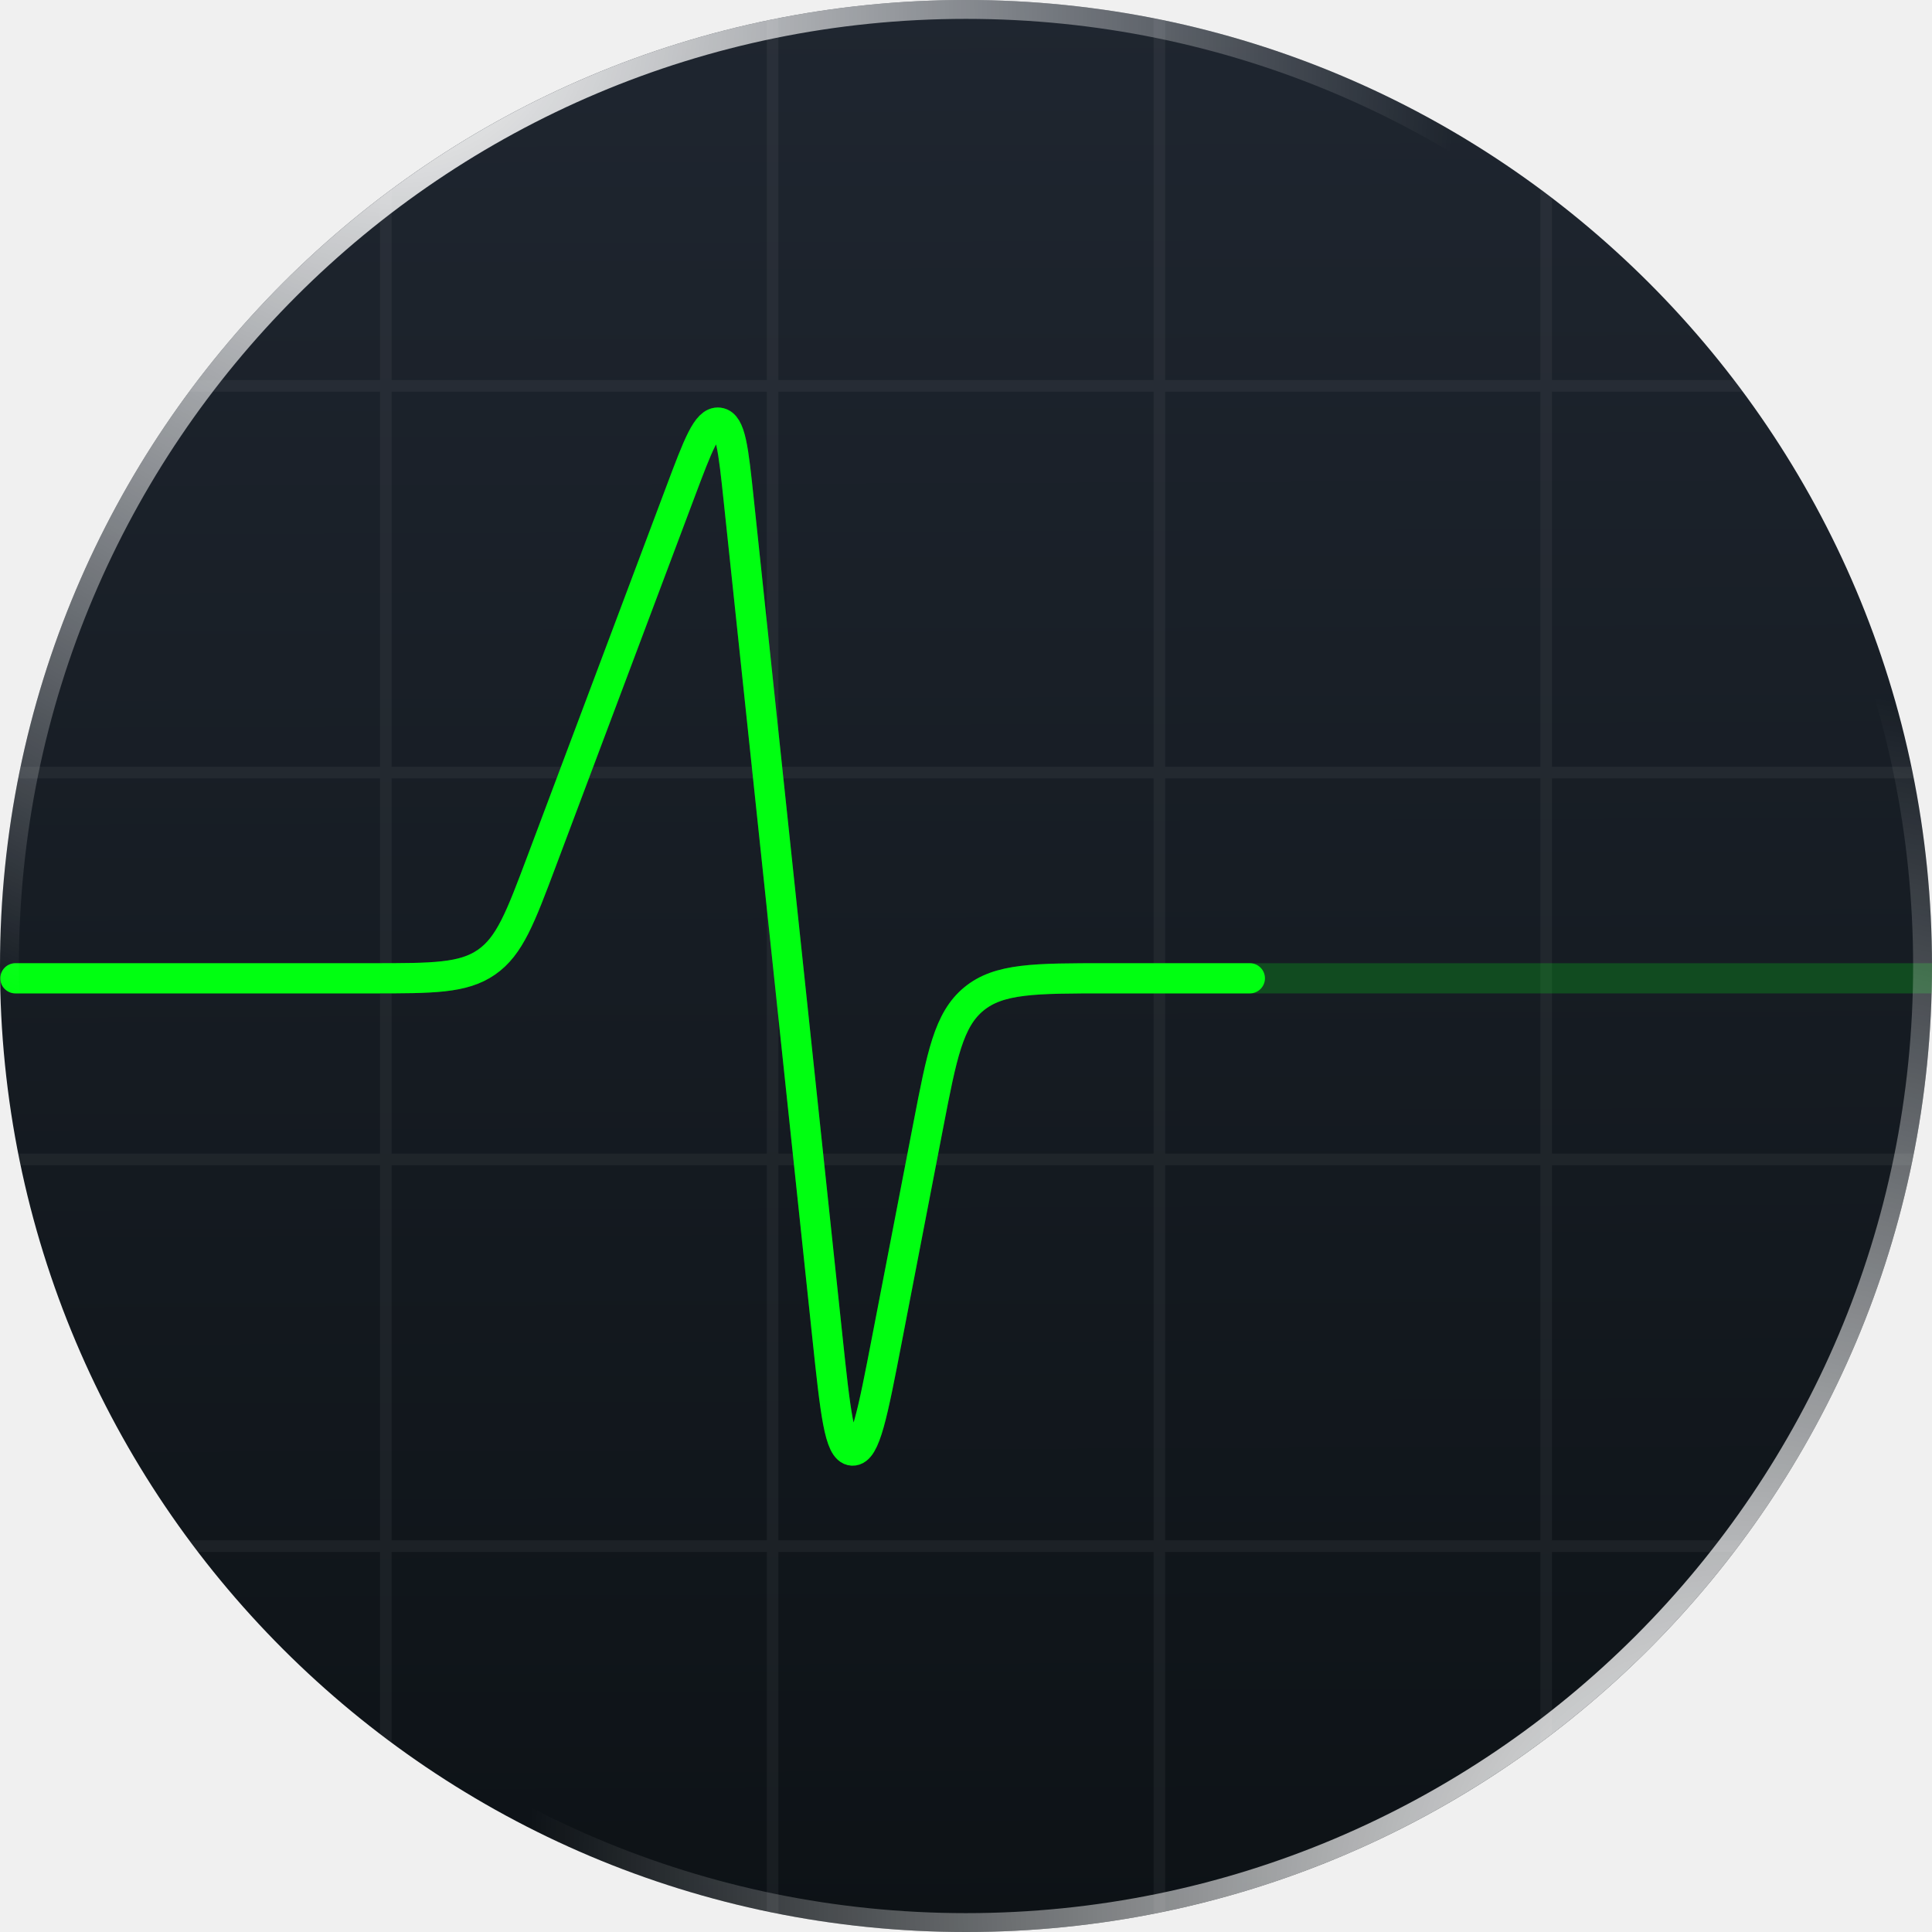
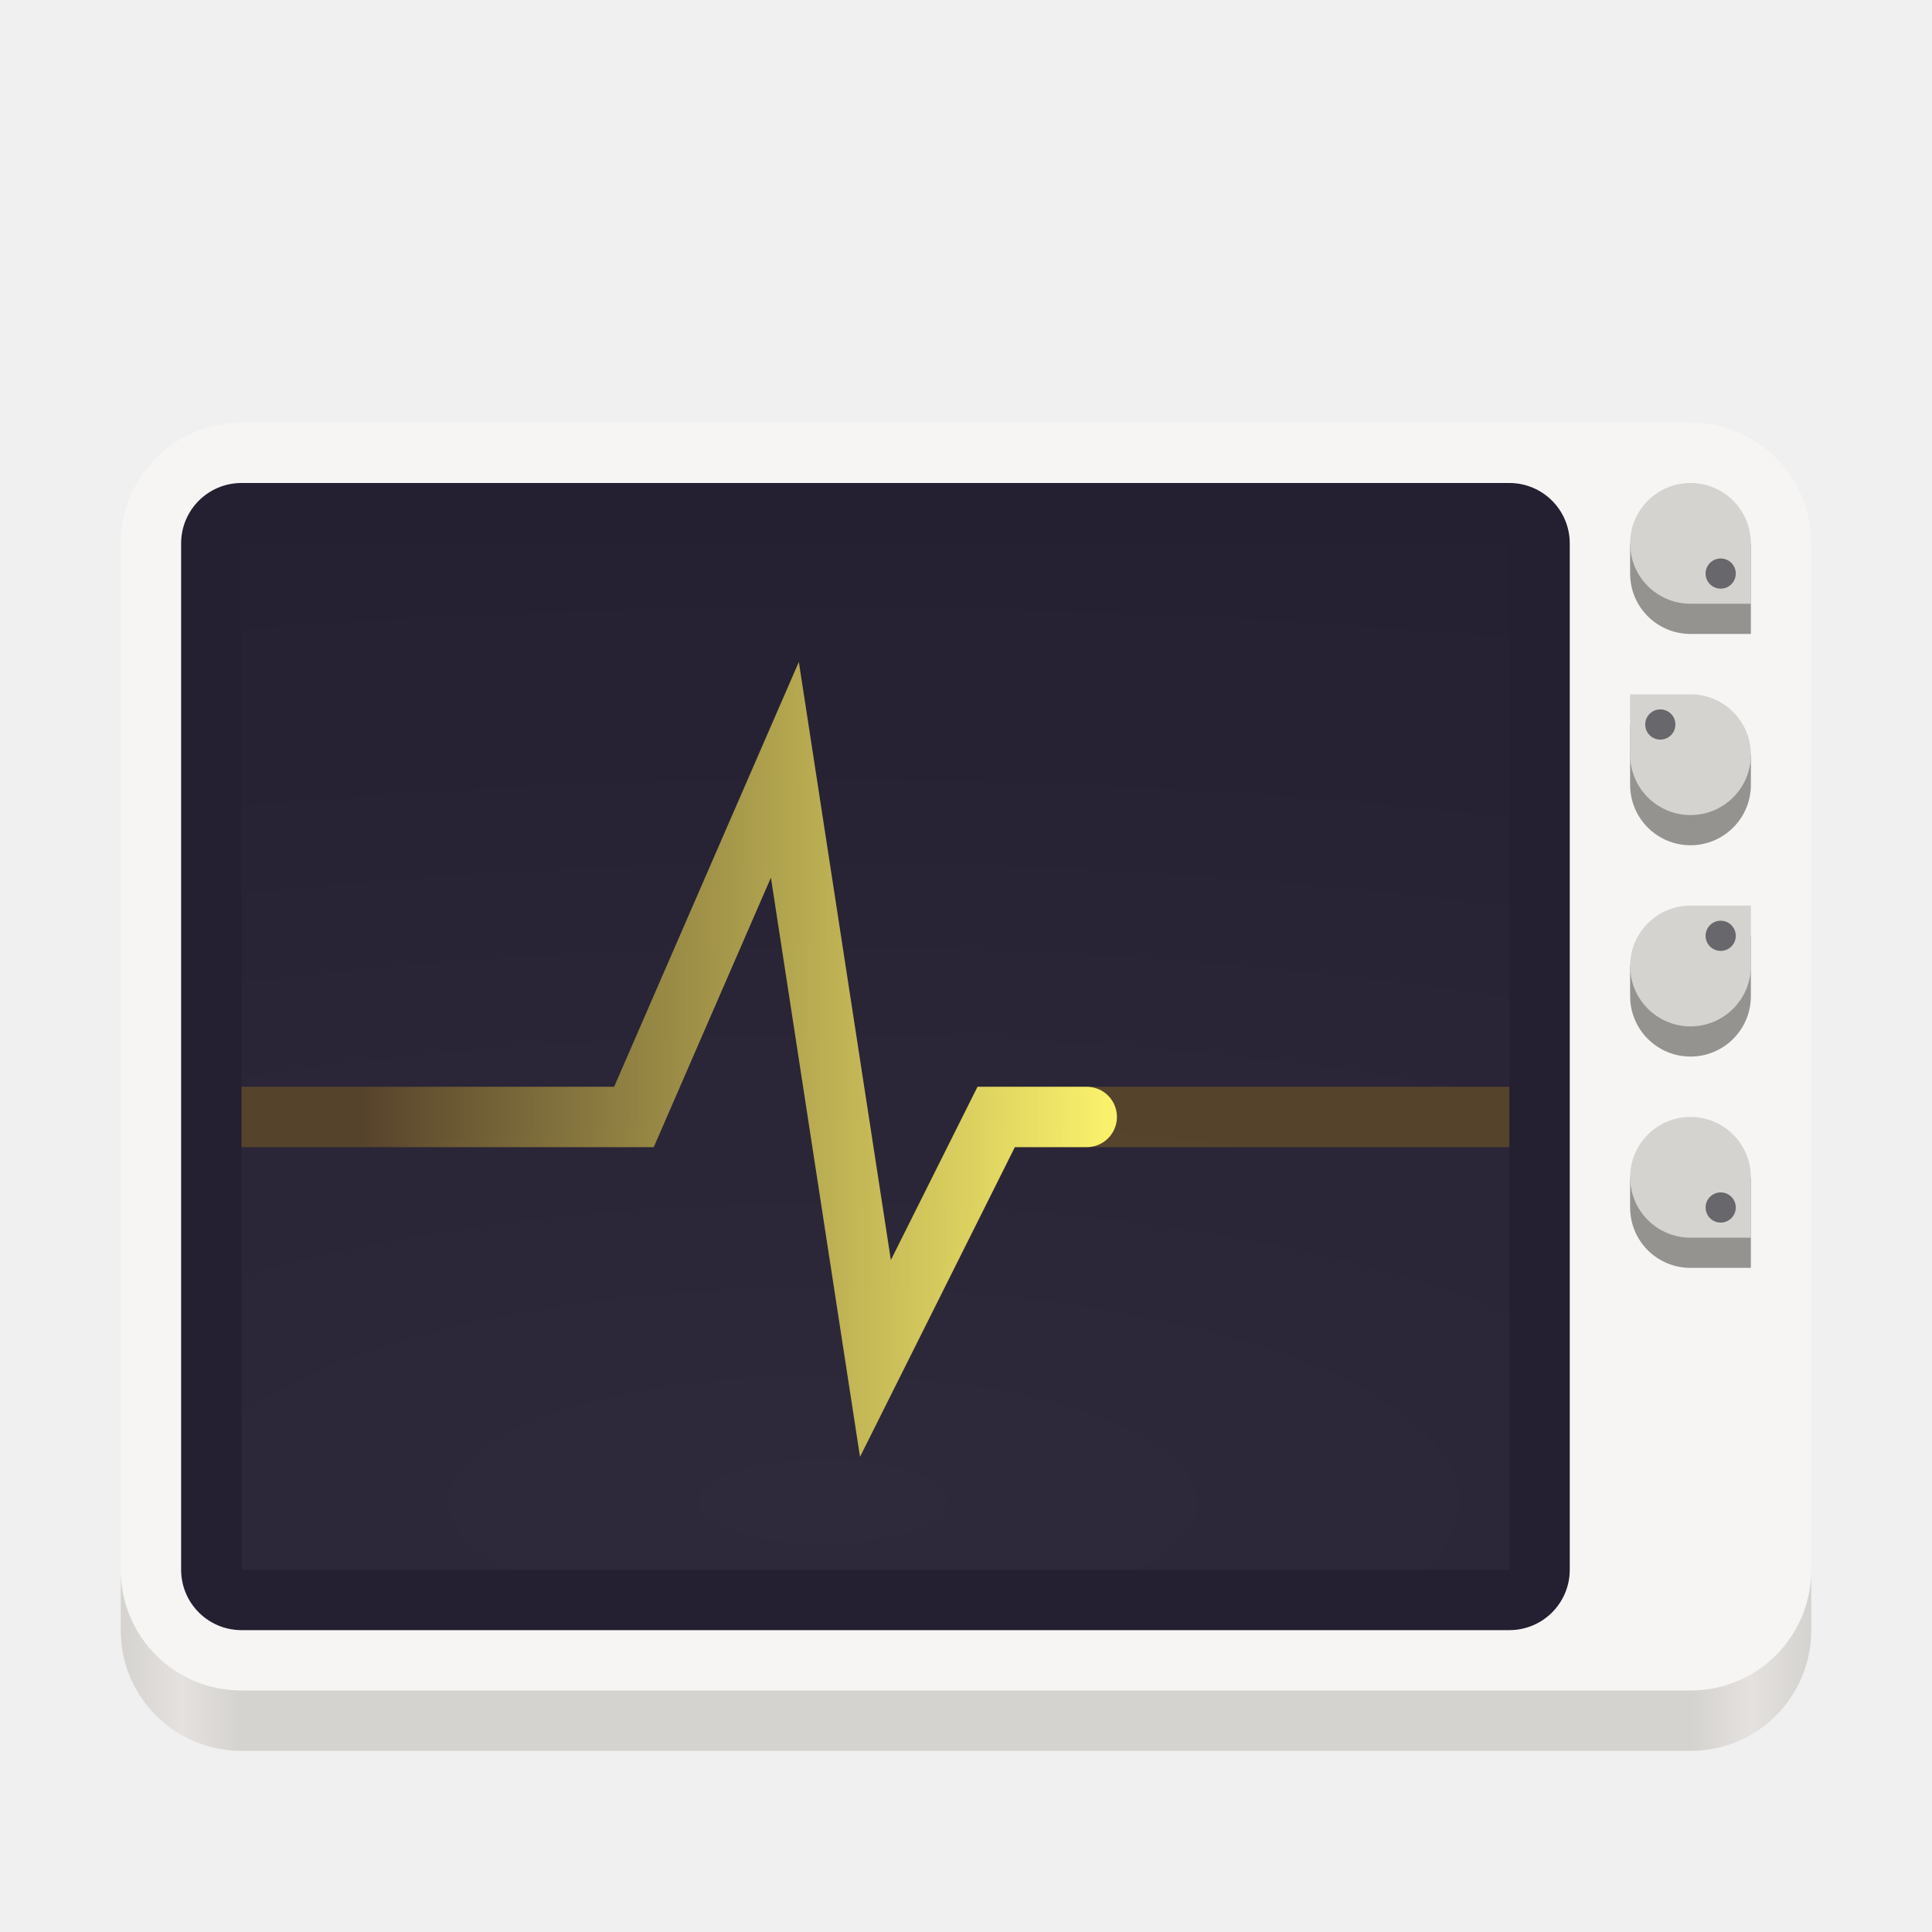
- <svg xmlns="http://www.w3.org/2000/svg" width="512" height="512" viewBox="0 0 512 512" fill="none">
-   <g clip-path="url(#clip0_7_549)">
-     <rect width="512" height="512" rx="256" fill="url(#paint0_linear_7_549)" />
-     <path d="M103.788 2V100.703H203.206V2H206.291V100.703H305.709V2H308.794V100.703H408.212V2H411.297V100.703H510V103.788H411.297V203.206H510V206.291H411.297V305.709H510V308.794H411.297V408.212H510V411.297H411.297V510H408.212V411.297H308.794V510H305.709V411.297H206.291V510H203.206V411.297H103.788V510H100.703V411.297H2V408.212H100.703V308.794H2V305.709H100.703V206.291H2V203.206H100.703V103.788H2V100.703H100.703V2H103.788ZM103.788 308.794V408.212H203.206V308.794H103.788ZM206.291 308.794V408.212H305.709V308.794H206.291ZM308.794 308.794V408.212H408.212V308.794H308.794ZM103.788 206.291V305.709H203.206V206.291H103.788ZM206.291 206.291V305.709H305.709V206.291H206.291ZM308.794 206.291V305.709H408.212V206.291H308.794ZM103.788 103.788V203.206H203.206V103.788H103.788ZM206.291 103.788V203.206H305.709V103.788H206.291ZM308.794 103.788V203.206H408.212V103.788H308.794Z" fill="white" fill-opacity="0.05" />
-     <path opacity="0.21" d="M4.085 259.26H98.636C114.715 259.26 122.754 259.26 128.919 254.991C135.084 250.722 137.912 243.196 143.568 228.145L180.308 130.379C185.011 117.864 187.363 111.606 190.501 112.006C193.639 112.407 194.343 119.055 195.752 132.351L219.258 354.195C221.383 374.247 222.446 384.274 225.89 384.42C229.334 384.567 231.246 374.668 235.069 354.869L246.02 298.159C249.614 279.547 251.411 270.241 258.063 264.75C264.715 259.26 274.193 259.26 293.149 259.26H331.228H522.402" stroke="#00FF11" stroke-width="8" stroke-linecap="round" />
-     <path d="M4.085 259.26H98.636C114.715 259.26 122.754 259.26 128.919 254.991C135.084 250.722 137.912 243.196 143.568 228.145L180.308 130.379C185.011 117.864 187.363 111.606 190.501 112.006C193.639 112.407 194.343 119.055 195.752 132.351L219.258 354.195C221.383 374.247 222.446 384.274 225.89 384.42C229.334 384.567 231.246 374.668 235.069 354.869L246.02 298.159C249.614 279.547 251.411 270.241 258.063 264.75C264.715 259.26 274.193 259.26 293.149 259.26H331.228" stroke="#00FF11" stroke-width="8" stroke-linecap="round" />
+ <svg xmlns="http://www.w3.org/2000/svg" xmlns:xlink="http://www.w3.org/1999/xlink" width="128" height="128" id="svg11300" version="1.0" style="display:inline;enable-background:new" viewBox="0 0 128 128">
+   <defs id="defs3">
+     <linearGradient id="linearGradient1076">
+       <stop style="stop-color:#d5d3cf;stop-opacity:1" offset="0" id="stop1064" />
+       <stop id="stop1066" offset="0.036" style="stop-color:#e4e1de;stop-opacity:1" />
+       <stop style="stop-color:#d5d3cf;stop-opacity:1" offset="0.071" id="stop1068" />
+       <stop id="stop1070" offset="0.929" style="stop-color:#d5d3cf;stop-opacity:1" />
+       <stop style="stop-color:#e4e1de;stop-opacity:1" offset="0.964" id="stop1072" />
+       <stop style="stop-color:#d5d3cf;stop-opacity:1" offset="1" id="stop1074" />
+     </linearGradient>
+     <linearGradient xlink:href="#linearGradient1076" id="linearGradient1444-2-3-2" gradientUnits="userSpaceOnUse" gradientTransform="matrix(0.25,0,0,0.25,-22,109.009)" x1="120" y1="619.964" x2="568" y2="619.964" />
+     <linearGradient xlink:href="#linearGradient985" id="linearGradient1106-8" x1="335.868" y1="33.559" x2="112.132" y2="33.559" gradientUnits="userSpaceOnUse" gradientTransform="matrix(0.25,0,0,0.25,-12,225)" />
+     <linearGradient id="linearGradient985">
+       <stop id="stop981" offset="0" style="stop-color:#f9f06b;stop-opacity:1" />
+       <stop id="stop983" offset="1" style="stop-color:#f9f06b;stop-opacity:0" />
+     </linearGradient>
+     <radialGradient xlink:href="#linearGradient1020" id="radialGradient1030" cx="64.846" cy="194.19" fx="64.846" fy="194.19" r="44" gradientTransform="matrix(-4.727273,1.1058296e-6,-3.0301491e-7,-1.227273,250.5455,-21.6754)" gradientUnits="userSpaceOnUse" />
+     <linearGradient id="linearGradient1020">
+       <stop style="stop-color:#ffffff;stop-opacity:1;" offset="0" id="stop1016" />
+       <stop style="stop-color:#ffffff;stop-opacity:0.094" offset="1" id="stop1018" />
+     </linearGradient>
+     <linearGradient y2="619.964" x2="568" y1="619.964" x1="120" gradientTransform="matrix(0.25,0,0,0.25,-22.00001,-50.99097)" gradientUnits="userSpaceOnUse" id="linearGradient1444-2-3-3" xlink:href="#linearGradient1076" />
+     <radialGradient gradientUnits="userSpaceOnUse" gradientTransform="matrix(-4.136363,1.2532736e-6,-2.6513804e-7,-1.390909,319.2273,170.6345)" r="44" fy="194.19" fx="64" cy="194.19" cx="64" id="radialGradient1030-8" xlink:href="#linearGradient1020" />
+     <linearGradient gradientTransform="matrix(0.25,0,0,0.25,-2.00001,61)" gradientUnits="userSpaceOnUse" y2="33.559" x2="104" y1="33.559" x1="301" id="linearGradient1106-2" xlink:href="#linearGradient985" />
+   </defs>
+   <rect style="display:inline;opacity:1;vector-effect:none;fill:#f6f5f4;fill-opacity:1;stroke:none;stroke-width:0.011px;stroke-linecap:butt;stroke-linejoin:miter;stroke-miterlimit:4;stroke-dasharray:none;stroke-dashoffset:0;stroke-opacity:1;marker:none;marker-start:none;marker-mid:none;marker-end:none;paint-order:normal;enable-background:new" id="rect929-36-9-9" width="112" height="86" x="8" y="28" rx="8" ry="8" />
+   <rect rx="4" style="display:inline;opacity:1;vector-effect:none;fill:#241f31;fill-opacity:1;stroke:none;stroke-width:0.011px;stroke-linecap:butt;stroke-linejoin:miter;stroke-miterlimit:4;stroke-dasharray:none;stroke-dashoffset:0;stroke-opacity:1;marker:none;marker-start:none;marker-mid:none;marker-end:none;paint-order:normal;enable-background:new" id="rect946-0-7-4" width="92" height="76" x="12" y="32" ry="4" />
+   <path style="display:inline;opacity:1;vector-effect:none;fill:url(#linearGradient1444-2-3-3);fill-opacity:1;stroke:none;stroke-width:0.011px;stroke-linecap:butt;stroke-linejoin:miter;stroke-miterlimit:4;stroke-dasharray:none;stroke-dashoffset:0;stroke-opacity:1;marker:none;marker-start:none;marker-mid:none;marker-end:none;paint-order:normal;enable-background:new" d="m 8,104 v 4 c 0,4.432 3.568,8 8,8 h 96 c 4.432,0 8,-3.568 8,-8 v -4 c 0,4.432 -3.568,8 -8,8 h -96 c -4.432,0 -8,-3.568 -8,-8 z" id="rect929-3-6-3-9" />
+   <rect y="-104" x="16" height="68" width="84" id="rect968-2" style="display:inline;opacity:0.05;vector-effect:none;fill:url(#radialGradient1030-8);fill-opacity:1;stroke:none;stroke-width:0.011px;stroke-linecap:butt;stroke-linejoin:miter;stroke-miterlimit:4;stroke-dasharray:none;stroke-dashoffset:0;stroke-opacity:1;marker:none;marker-start:none;marker-mid:none;marker-end:none;paint-order:normal;enable-background:new" transform="scale(1,-1)" />
+   <path id="path1092-6-1-3-7-5-5" style="display:inline;opacity:0.236;fill:none;stroke:#e5a50a;stroke-width:4;stroke-linecap:butt;stroke-linejoin:miter;stroke-miterlimit:10;stroke-dasharray:none;stroke-opacity:1;enable-background:new" d="m 16,74 h 26 l 10,-23 6,39 8,-16 h 34" />
+   <path id="path1092-6-1-3-7-5-1-0" style="display:inline;opacity:1;fill:none;stroke:url(#linearGradient1106-2);stroke-width:4;stroke-linecap:round;stroke-linejoin:miter;stroke-miterlimit:10;stroke-dasharray:none;stroke-opacity:1;enable-background:new" d="m 16,74 h 26 l 10,-23 6,39 8,-16 h 6" />
+   <g transform="translate(0,-170)" id="g1063">
+     <path style="display:inline;opacity:1;vector-effect:none;fill:#949390;fill-opacity:1;stroke:none;stroke-width:4;stroke-linecap:round;stroke-linejoin:miter;stroke-miterlimit:4;stroke-dasharray:none;stroke-dashoffset:0;stroke-opacity:1;marker:none;marker-start:none;marker-mid:none;marker-end:none;paint-order:normal;enable-background:new" d="m 116,232 v 4 c 0,2.209 -1.791,4 -4,4 -2.209,0 -4,-1.791 -4,-4 v -2 l 4,-2 z" id="path1066" />
+     <path id="path1074" d="m 116,248 v 6 h -4 c -2.216,0 -4,-1.784 -4,-4 v -2 z" style="display:inline;opacity:1;vector-effect:none;fill:#949390;fill-opacity:1;stroke:none;stroke-width:4;stroke-linecap:round;stroke-linejoin:miter;stroke-miterlimit:4;stroke-dasharray:none;stroke-dashoffset:0;stroke-opacity:1;marker:none;marker-start:none;marker-mid:none;marker-end:none;paint-order:normal;enable-background:new" />
+     <path id="path1076" d="m 116,252 v -4 a 4,4 0 0 0 -4,-4 4,4 0 0 0 -4,4 4,4 0 0 0 4,4 z" style="display:inline;opacity:1;vector-effect:none;fill:#d5d3cf;fill-opacity:1;stroke:none;stroke-width:4;stroke-linecap:round;stroke-linejoin:miter;stroke-miterlimit:4;stroke-dasharray:none;stroke-dashoffset:0;stroke-opacity:1;marker:none;marker-start:none;marker-mid:none;marker-end:none;paint-order:normal;enable-background:new" />
+     <ellipse ry="1" rx="1" cy="250" cx="-114" id="ellipse1078" style="display:inline;opacity:1;vector-effect:none;fill:#68676b;fill-opacity:1;stroke:none;stroke-width:4;stroke-linecap:round;stroke-linejoin:miter;stroke-miterlimit:4;stroke-dasharray:none;stroke-dashoffset:0;stroke-opacity:1;marker:none;marker-start:none;marker-mid:none;marker-end:none;paint-order:normal;enable-background:new" transform="scale(-1,1)" />
+     <path style="display:inline;opacity:1;vector-effect:none;fill:#d5d3cf;fill-opacity:1;stroke:none;stroke-width:4;stroke-linecap:round;stroke-linejoin:miter;stroke-miterlimit:4;stroke-dasharray:none;stroke-dashoffset:0;stroke-opacity:1;marker:none;marker-start:none;marker-mid:none;marker-end:none;paint-order:normal;enable-background:new" d="m 116,230 v 4 a 4,4 0 0 1 -4,4 4,4 0 0 1 -4,-4 4,4 0 0 1 4,-4 z" id="path1080" />
+     <ellipse transform="scale(-1)" style="display:inline;opacity:1;vector-effect:none;fill:#68676b;fill-opacity:1;stroke:none;stroke-width:4;stroke-linecap:round;stroke-linejoin:miter;stroke-miterlimit:4;stroke-dasharray:none;stroke-dashoffset:0;stroke-opacity:1;marker:none;marker-start:none;marker-mid:none;marker-end:none;paint-order:normal;enable-background:new" id="ellipse1082" cx="-114" cy="-232" rx="1" ry="1" />
+     <path id="path1084" d="m 108,218 v 4 c 0,2.209 1.791,4 4,4 2.209,0 4,-1.791 4,-4 v -2 l -4,-2 z" style="display:inline;opacity:1;vector-effect:none;fill:#949390;fill-opacity:1;stroke:none;stroke-width:4;stroke-linecap:round;stroke-linejoin:miter;stroke-miterlimit:4;stroke-dasharray:none;stroke-dashoffset:0;stroke-opacity:1;marker:none;marker-start:none;marker-mid:none;marker-end:none;paint-order:normal;enable-background:new" />
+     <path id="path1086" d="m 108,216 v 4 a 4,4 0 0 0 4,4 4,4 0 0 0 4,-4 4,4 0 0 0 -4,-4 z" style="display:inline;opacity:1;vector-effect:none;fill:#d5d3cf;fill-opacity:1;stroke:none;stroke-width:4;stroke-linecap:round;stroke-linejoin:miter;stroke-miterlimit:4;stroke-dasharray:none;stroke-dashoffset:0;stroke-opacity:1;marker:none;marker-start:none;marker-mid:none;marker-end:none;paint-order:normal;enable-background:new" />
+     <ellipse ry="1" rx="1" cy="-218" cx="110" id="ellipse1088" style="display:inline;opacity:1;vector-effect:none;fill:#68676b;fill-opacity:1;stroke:none;stroke-width:4;stroke-linecap:round;stroke-linejoin:miter;stroke-miterlimit:4;stroke-dasharray:none;stroke-dashoffset:0;stroke-opacity:1;marker:none;marker-start:none;marker-mid:none;marker-end:none;paint-order:normal;enable-background:new" transform="scale(1,-1)" />
+     <path style="display:inline;opacity:1;vector-effect:none;fill:#949390;fill-opacity:1;stroke:none;stroke-width:4;stroke-linecap:round;stroke-linejoin:miter;stroke-miterlimit:4;stroke-dasharray:none;stroke-dashoffset:0;stroke-opacity:1;marker:none;marker-start:none;marker-mid:none;marker-end:none;paint-order:normal;enable-background:new" d="m 116,206 v 6 h -4 c -2.216,0 -4,-1.784 -4,-4 v -2 z" id="path1090" />
+     <path style="display:inline;opacity:1;vector-effect:none;fill:#d5d3cf;fill-opacity:1;stroke:none;stroke-width:4;stroke-linecap:round;stroke-linejoin:miter;stroke-miterlimit:4;stroke-dasharray:none;stroke-dashoffset:0;stroke-opacity:1;marker:none;marker-start:none;marker-mid:none;marker-end:none;paint-order:normal;enable-background:new" d="m 116,210 v -4 a 4,4 0 0 0 -4,-4 4,4 0 0 0 -4,4 4,4 0 0 0 4,4 z" id="path1092" />
+     <ellipse transform="scale(-1,1)" style="display:inline;opacity:1;vector-effect:none;fill:#68676b;fill-opacity:1;stroke:none;stroke-width:4;stroke-linecap:round;stroke-linejoin:miter;stroke-miterlimit:4;stroke-dasharray:none;stroke-dashoffset:0;stroke-opacity:1;marker:none;marker-start:none;marker-mid:none;marker-end:none;paint-order:normal;enable-background:new" id="ellipse1094" cx="-114" cy="208" rx="1" ry="1" />
  </g>
-   <rect x="2.5" y="2.5" width="507" height="507" rx="253.5" stroke="url(#paint1_radial_7_549)" stroke-width="5" />
-   <rect x="2.5" y="2.5" width="507" height="507" rx="253.5" stroke="url(#paint2_radial_7_549)" stroke-width="5" />
-   <defs>
-     <linearGradient id="paint0_linear_7_549" x1="256.924" y1="512" x2="255.076" y2="-3.02759e-05" gradientUnits="userSpaceOnUse">
-       <stop stop-color="#0D1216" />
-       <stop offset="1" stop-color="#1F2630" />
-     </linearGradient>
-     <radialGradient id="paint1_radial_7_549" cx="0" cy="0" r="1" gradientTransform="matrix(155.494 248.262 -237.576 148.026 100.506 9.04249e-06)" gradientUnits="userSpaceOnUse">
-       <stop stop-color="white" />
-       <stop offset="1" stop-color="white" stop-opacity="0" />
-     </radialGradient>
-     <radialGradient id="paint2_radial_7_549" cx="0" cy="0" r="1" gradientTransform="matrix(-209.793 -263.738 252.485 -199.878 465.793 512)" gradientUnits="userSpaceOnUse">
-       <stop stop-color="white" />
-       <stop offset="1" stop-color="white" stop-opacity="0" />
-     </radialGradient>
-     <clipPath id="clip0_7_549">
-       <rect width="512" height="512" rx="256" fill="white" />
-     </clipPath>
-   </defs>
</svg>
